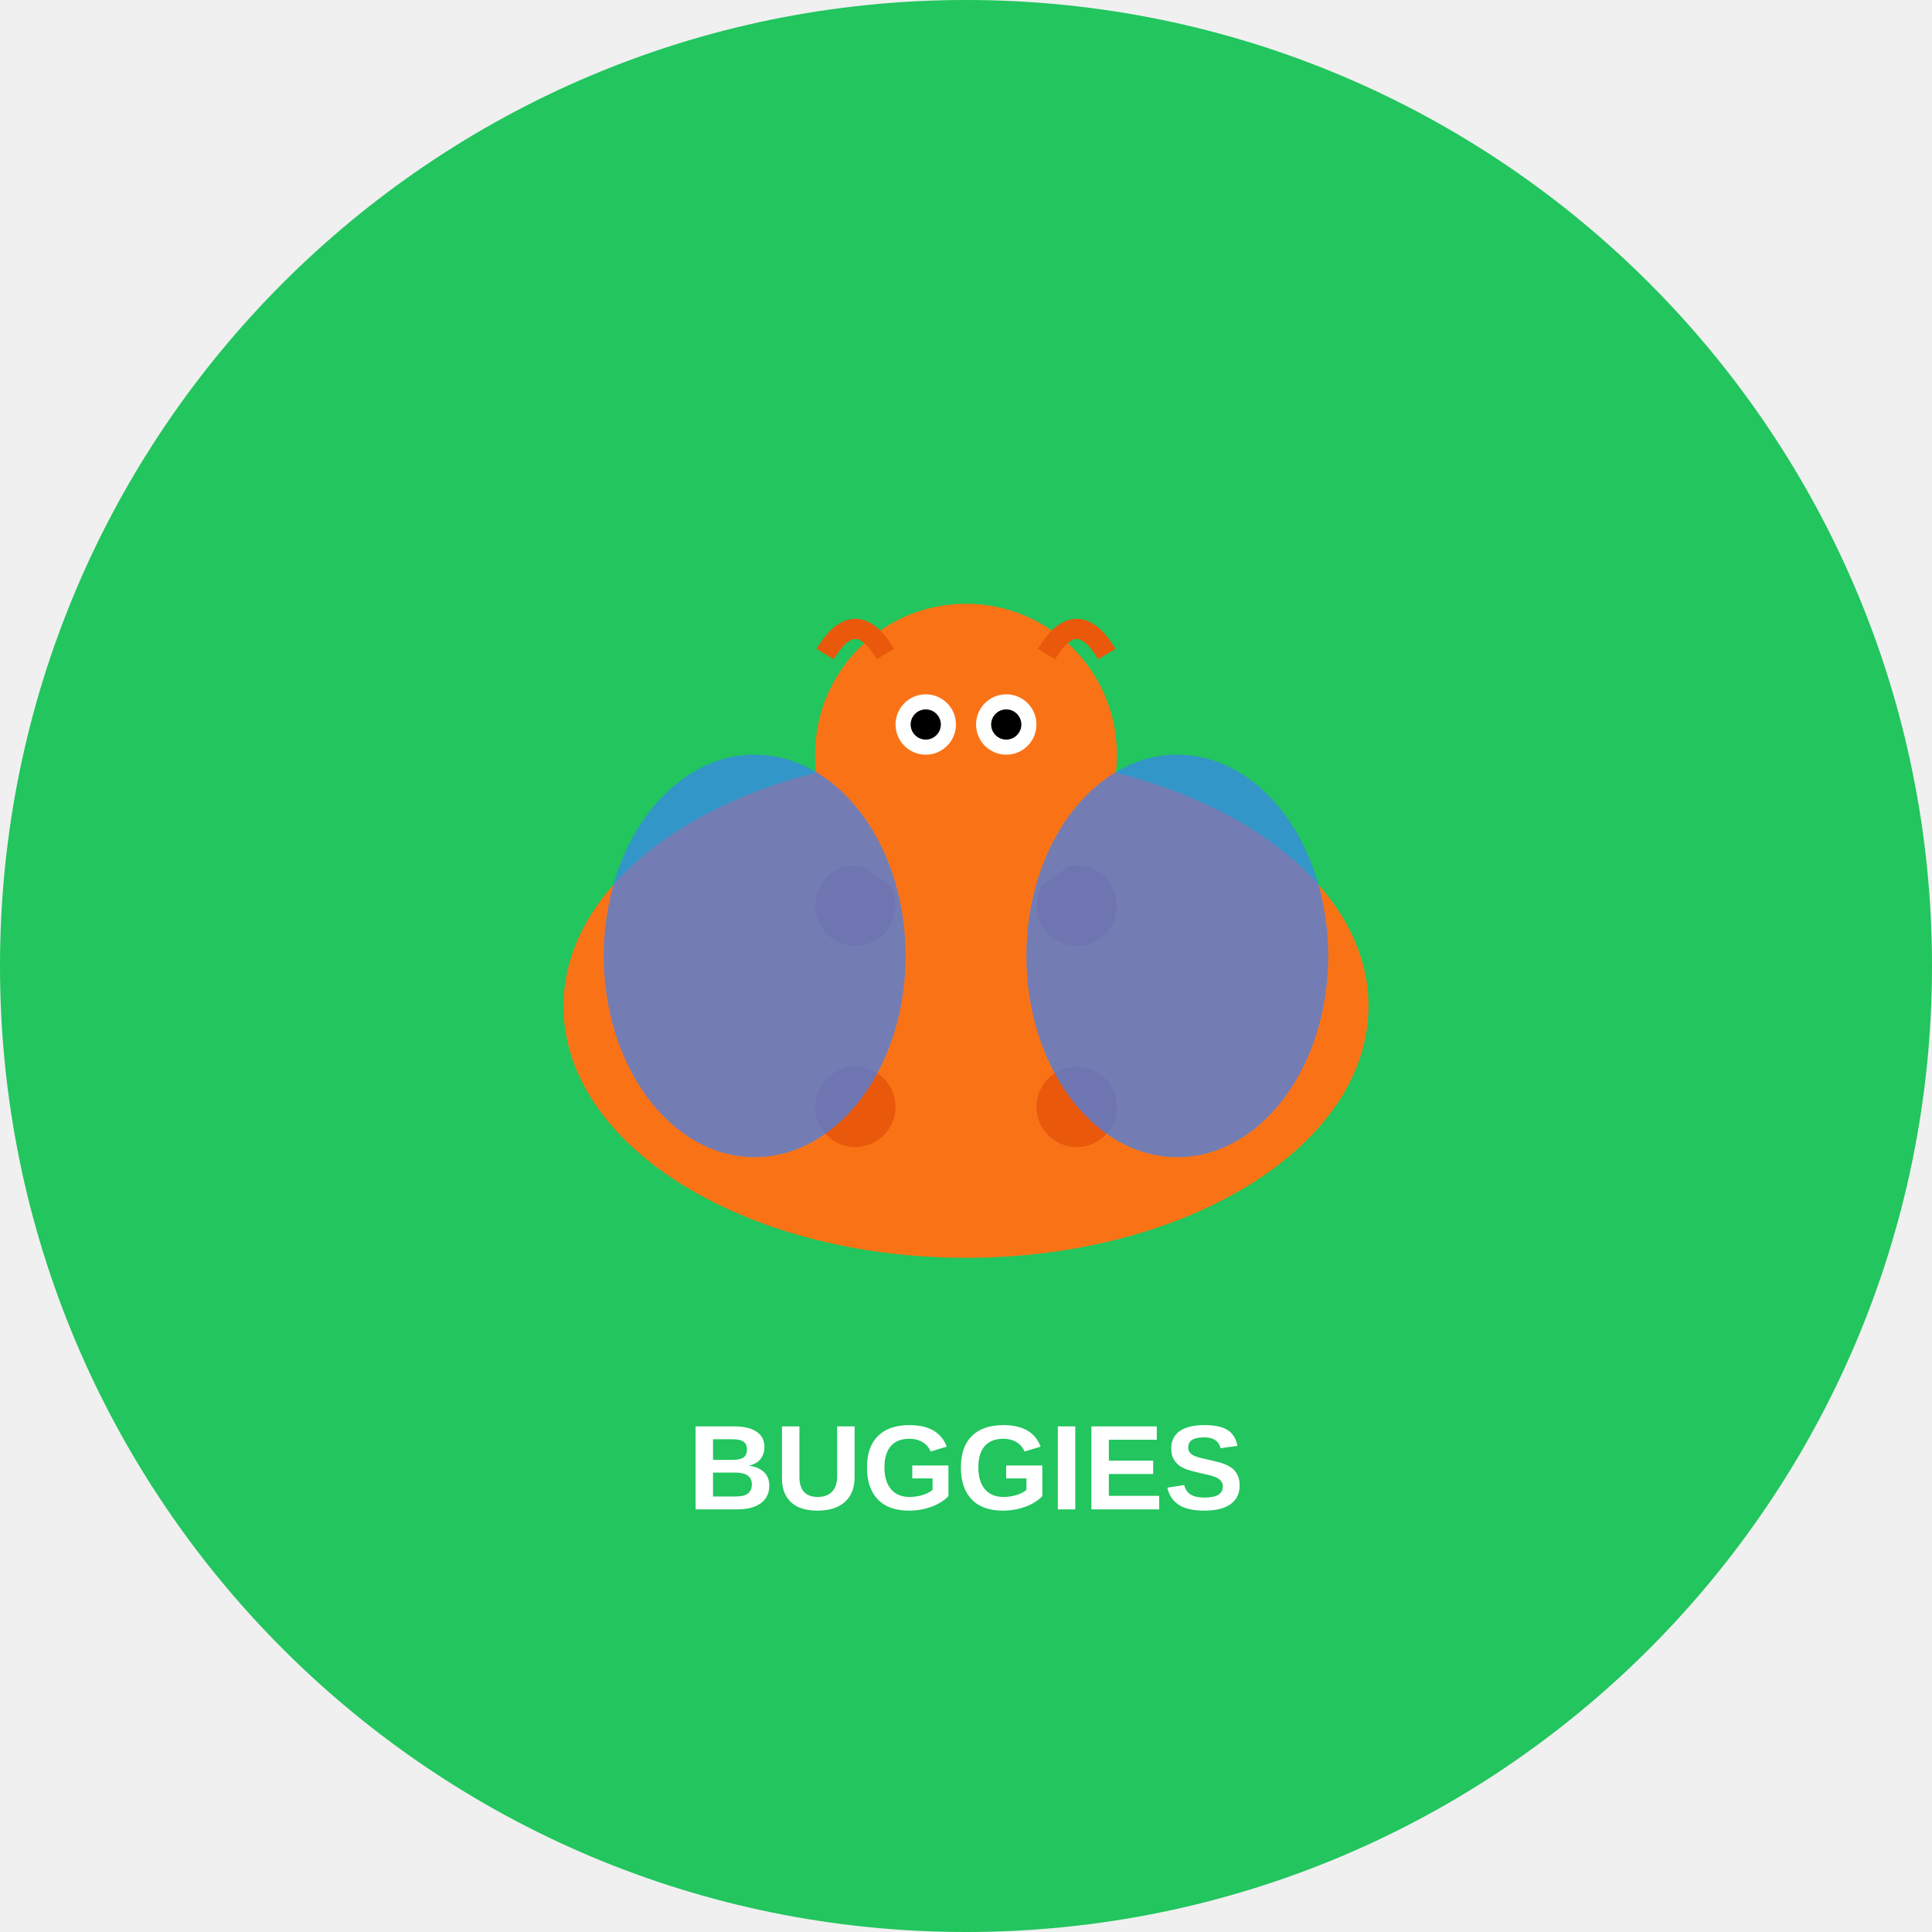
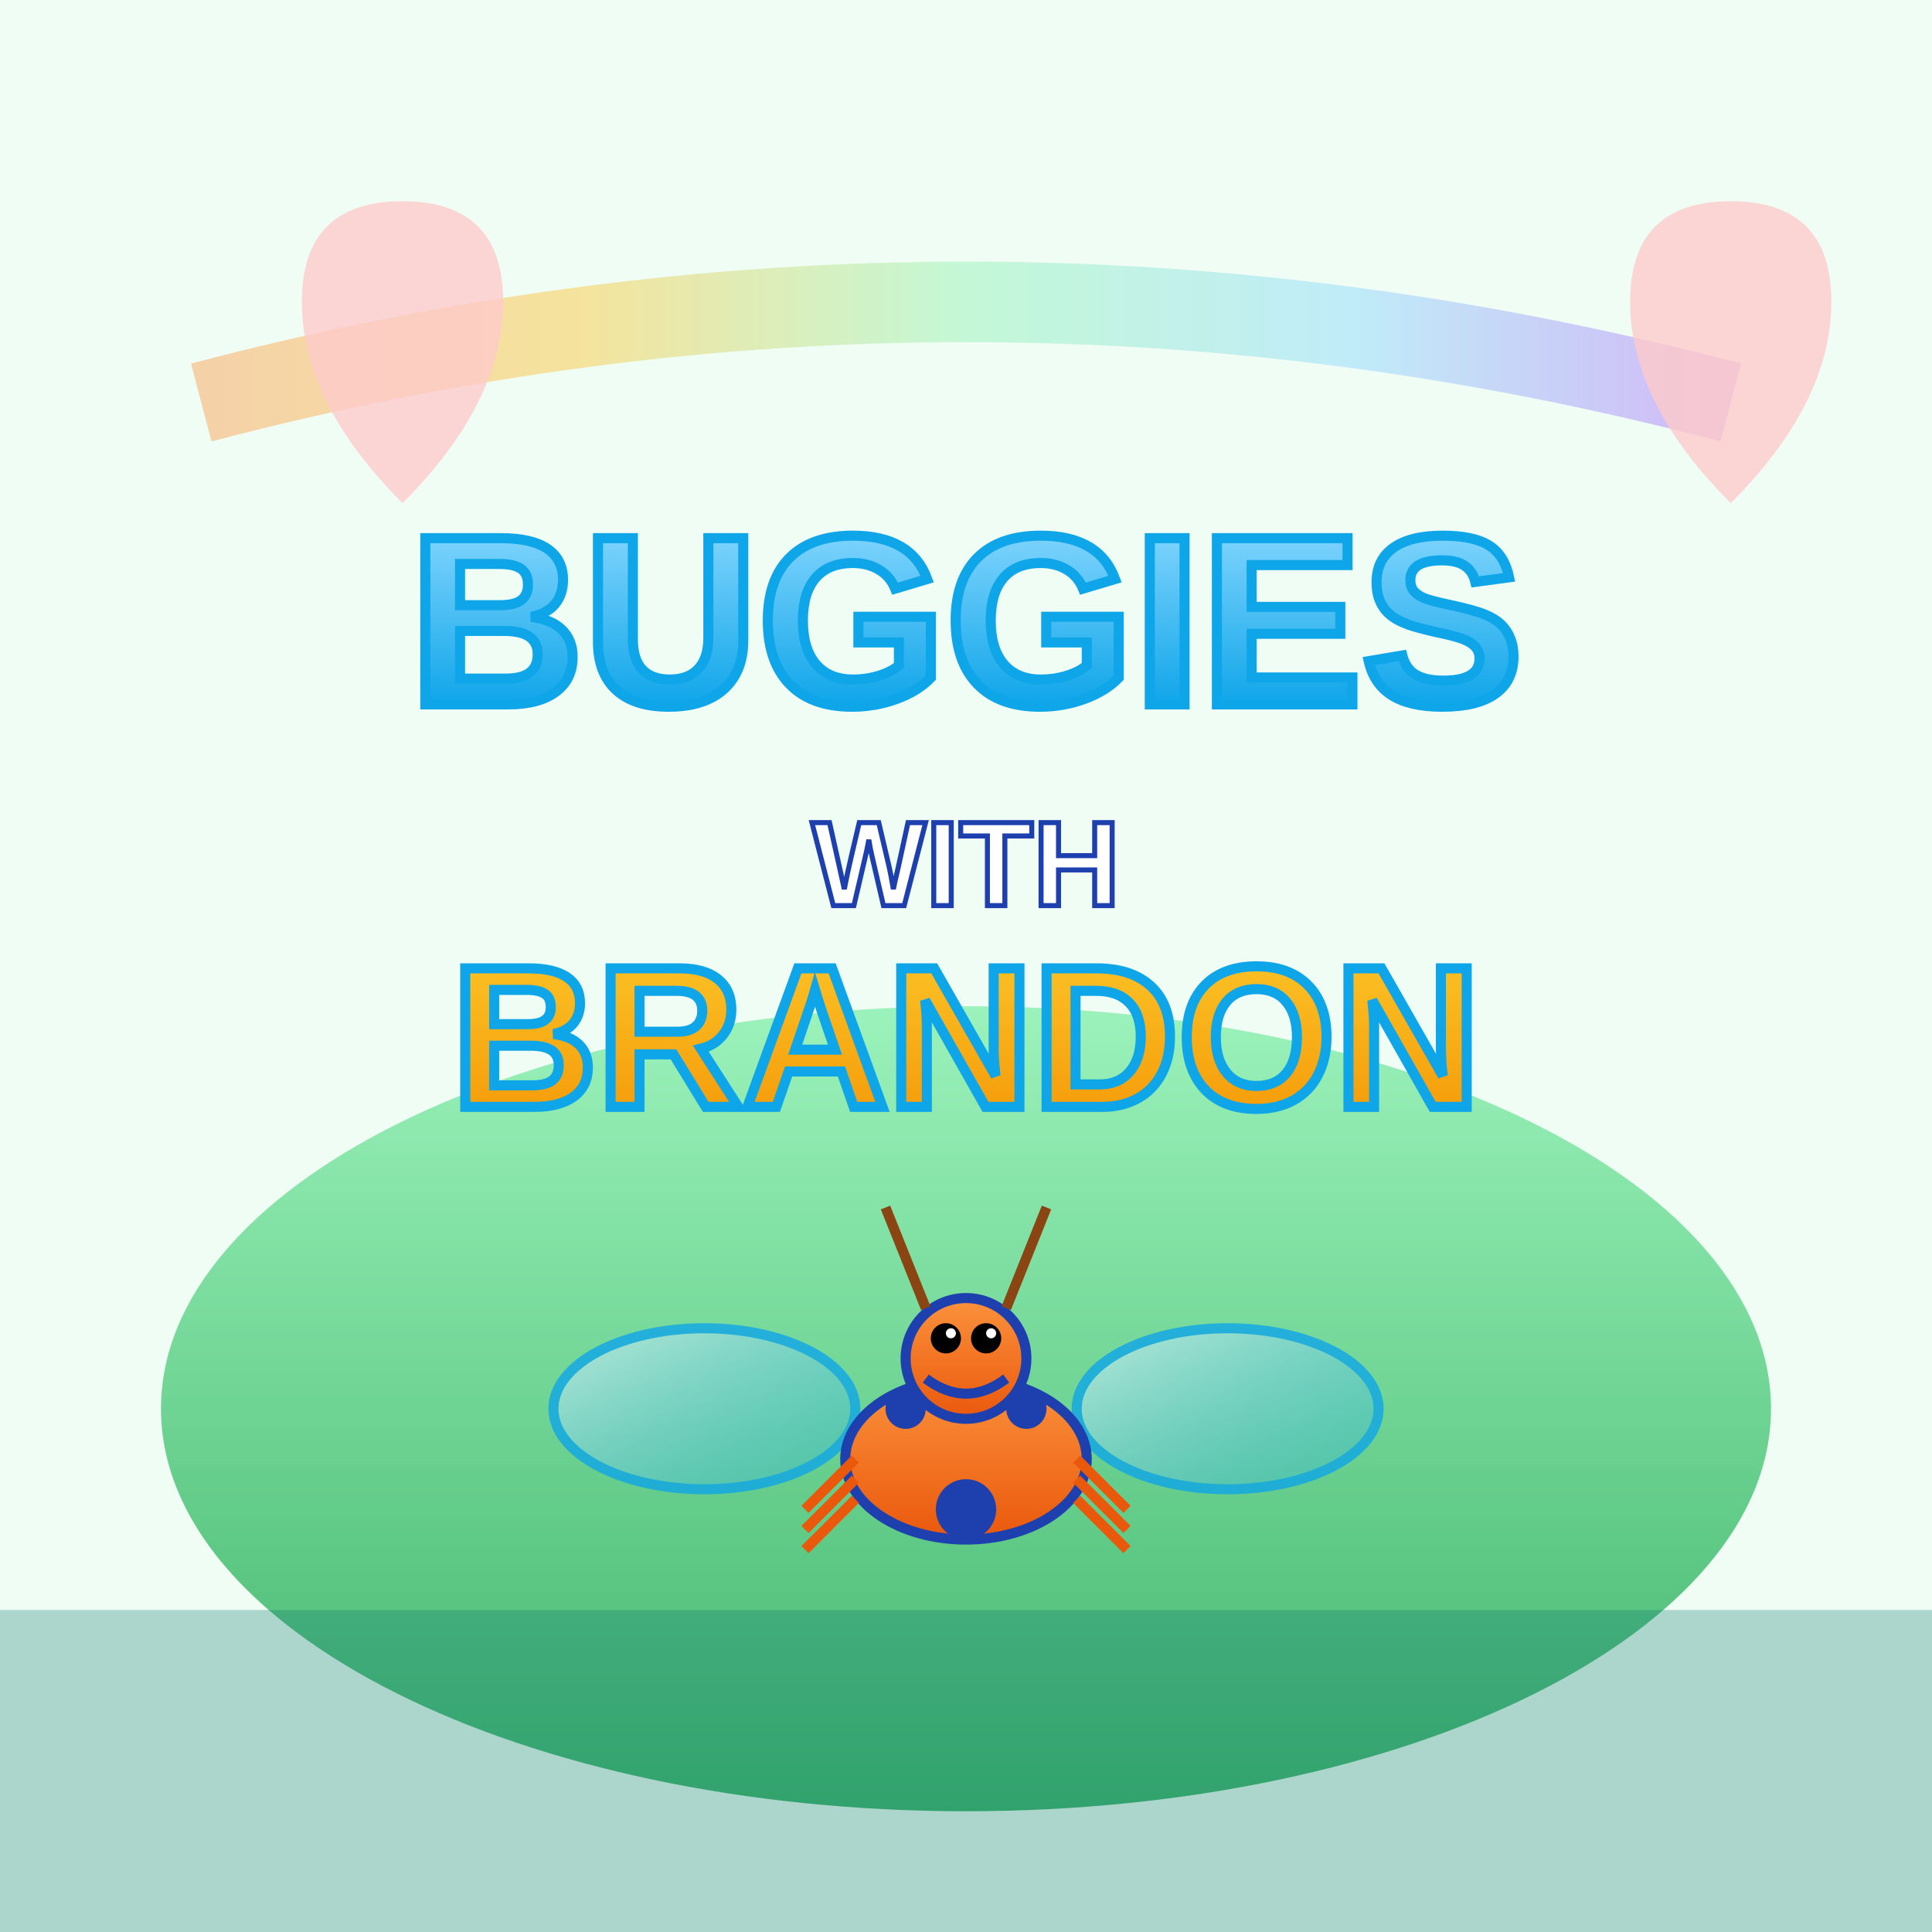
- <svg xmlns="http://www.w3.org/2000/svg" width="192" height="192" viewBox="0 0 192 192" fill="none">
-   <circle cx="96" cy="96" r="96" fill="#22c55e" />
-   <ellipse cx="96" cy="100" rx="40" ry="25" fill="#f97316" />
-   <circle cx="85" cy="90" r="4" fill="#ea580c" />
-   <circle cx="107" cy="90" r="4" fill="#ea580c" />
-   <circle cx="85" cy="110" r="4" fill="#ea580c" />
-   <circle cx="107" cy="110" r="4" fill="#ea580c" />
-   <circle cx="96" cy="75" r="15" fill="#f97316" />
-   <circle cx="92" cy="72" r="3" fill="white" />
-   <circle cx="100" cy="72" r="3" fill="white" />
-   <circle cx="92" cy="72" r="1.5" fill="black" />
-   <circle cx="100" cy="72" r="1.5" fill="black" />
-   <path d="M 88 65 Q 85 60 82 65" stroke="#ea580c" stroke-width="2" fill="none" />
-   <path d="M 104 65 Q 107 60 110 65" stroke="#ea580c" stroke-width="2" fill="none" />
-   <ellipse cx="75" cy="95" rx="15" ry="20" fill="#3b82f6" opacity="0.7" />
-   <ellipse cx="117" cy="95" rx="15" ry="20" fill="#3b82f6" opacity="0.7" />
-   <text x="96" y="150" text-anchor="middle" fill="white" font-family="Arial, sans-serif" font-size="12" font-weight="bold">BUGGIES</text>
+ <svg xmlns="http://www.w3.org/2000/svg" width="192" height="192" viewBox="0 0 192 192">
+   <defs>
+     <linearGradient id="buggiesGradient" x1="0%" y1="0%" x2="0%" y2="100%">
+       <stop offset="0%" style="stop-color:#7dd3fc;stop-opacity:1" />
+       <stop offset="100%" style="stop-color:#0ea5e9;stop-opacity:1" />
+     </linearGradient>
+     <linearGradient id="brandonGradient" x1="0%" y1="0%" x2="0%" y2="100%">
+       <stop offset="0%" style="stop-color:#fbbf24;stop-opacity:1" />
+       <stop offset="100%" style="stop-color:#f59e0b;stop-opacity:1" />
+     </linearGradient>
+     <linearGradient id="bugBodyGradient" x1="0%" y1="0%" x2="0%" y2="100%">
+       <stop offset="0%" style="stop-color:#fb923c;stop-opacity:1" />
+       <stop offset="100%" style="stop-color:#ea580c;stop-opacity:1" />
+     </linearGradient>
+     <linearGradient id="wingGradient" x1="0%" y1="0%" x2="100%" y2="100%">
+       <stop offset="0%" style="stop-color:#e0f2fe;stop-opacity:0.8" />
+       <stop offset="100%" style="stop-color:#0ea5e9;stop-opacity:0.3" />
+     </linearGradient>
+     <linearGradient id="foliageGradient" x1="0%" y1="0%" x2="0%" y2="100%">
+       <stop offset="0%" style="stop-color:#86efac;stop-opacity:1" />
+       <stop offset="100%" style="stop-color:#16a34a;stop-opacity:1" />
+     </linearGradient>
+     <linearGradient id="rainbowGradient" x1="0%" y1="0%" x2="100%" y2="0%">
+       <stop offset="0%" style="stop-color:#fb923c;stop-opacity:0.6" />
+       <stop offset="25%" style="stop-color:#fbbf24;stop-opacity:0.6" />
+       <stop offset="50%" style="stop-color:#86efac;stop-opacity:0.6" />
+       <stop offset="75%" style="stop-color:#7dd3fc;stop-opacity:0.6" />
+       <stop offset="100%" style="stop-color:#a855f7;stop-opacity:0.6" />
+     </linearGradient>
+   </defs>
+   <rect width="192" height="192" fill="#f0fdf4" />
+   <path d="M 20 40 Q 96 20 172 40" stroke="url(#rainbowGradient)" stroke-width="8" fill="none" opacity="0.7" />
+   <path d="M 30 30 Q 30 20 40 20 Q 50 20 50 30 Q 50 40 40 50 Q 30 40 30 30 Z" fill="#fecaca" opacity="0.8" />
+   <path d="M 162 30 Q 162 20 172 20 Q 182 20 182 30 Q 182 40 172 50 Q 162 40 162 30 Z" fill="#fecaca" opacity="0.8" />
+   <ellipse cx="96" cy="140" rx="80" ry="40" fill="url(#foliageGradient)" opacity="0.8" />
+   <text x="96" y="70" text-anchor="middle" font-family="Arial, sans-serif" font-size="24" font-weight="bold" fill="url(#buggiesGradient)" stroke="#0ea5e9" stroke-width="1">
+     BUGGIES
+   </text>
+   <text x="96" y="90" text-anchor="middle" font-family="Arial, sans-serif" font-size="12" font-weight="bold" fill="white" stroke="#1e40af" stroke-width="0.5">
+     WITH
+   </text>
+   <text x="96" y="110" text-anchor="middle" font-family="Arial, sans-serif" font-size="20" font-weight="bold" fill="url(#brandonGradient)" stroke="#0ea5e9" stroke-width="1">
+     BRANDON
+   </text>
+   <ellipse cx="70" cy="140" rx="15" ry="8" fill="url(#wingGradient)" stroke="#0ea5e9" stroke-width="1" opacity="0.8" />
+   <ellipse cx="122" cy="140" rx="15" ry="8" fill="url(#wingGradient)" stroke="#0ea5e9" stroke-width="1" opacity="0.8" />
+   <ellipse cx="96" cy="145" rx="12" ry="8" fill="url(#bugBodyGradient)" stroke="#1e40af" stroke-width="1" />
+   <circle cx="90" cy="140" r="2" fill="#1e40af" />
+   <circle cx="102" cy="140" r="2" fill="#1e40af" />
+   <circle cx="96" cy="150" r="3" fill="#1e40af" />
+   <circle cx="96" cy="135" r="6" fill="url(#bugBodyGradient)" stroke="#1e40af" stroke-width="1" />
+   <circle cx="94" cy="133" r="1.5" fill="black" />
+   <circle cx="98" cy="133" r="1.5" fill="black" />
+   <circle cx="94.5" cy="132.5" r="0.5" fill="white" />
+   <circle cx="98.5" cy="132.5" r="0.5" fill="white" />
+   <path d="M 92 137 Q 96 140 100 137" stroke="#1e40af" stroke-width="1" fill="none" />
+   <path d="M 92 130 Q 90 125 88 120" stroke="#8b4513" stroke-width="1" fill="none" />
+   <path d="M 100 130 Q 102 125 104 120" stroke="#8b4513" stroke-width="1" fill="none" />
+   <path d="M 85 145 L 80 150" stroke="#ea580c" stroke-width="1" fill="none" />
+   <path d="M 85 147 L 80 152" stroke="#ea580c" stroke-width="1" fill="none" />
+   <path d="M 85 149 L 80 154" stroke="#ea580c" stroke-width="1" fill="none" />
+   <path d="M 107 145 L 112 150" stroke="#ea580c" stroke-width="1" fill="none" />
+   <path d="M 107 147 L 112 152" stroke="#ea580c" stroke-width="1" fill="none" />
+   <path d="M 107 149 L 112 154" stroke="#ea580c" stroke-width="1" fill="none" />
+   <rect x="0" y="160" width="192" height="32" fill="#0f766e" opacity="0.3" />
</svg>
